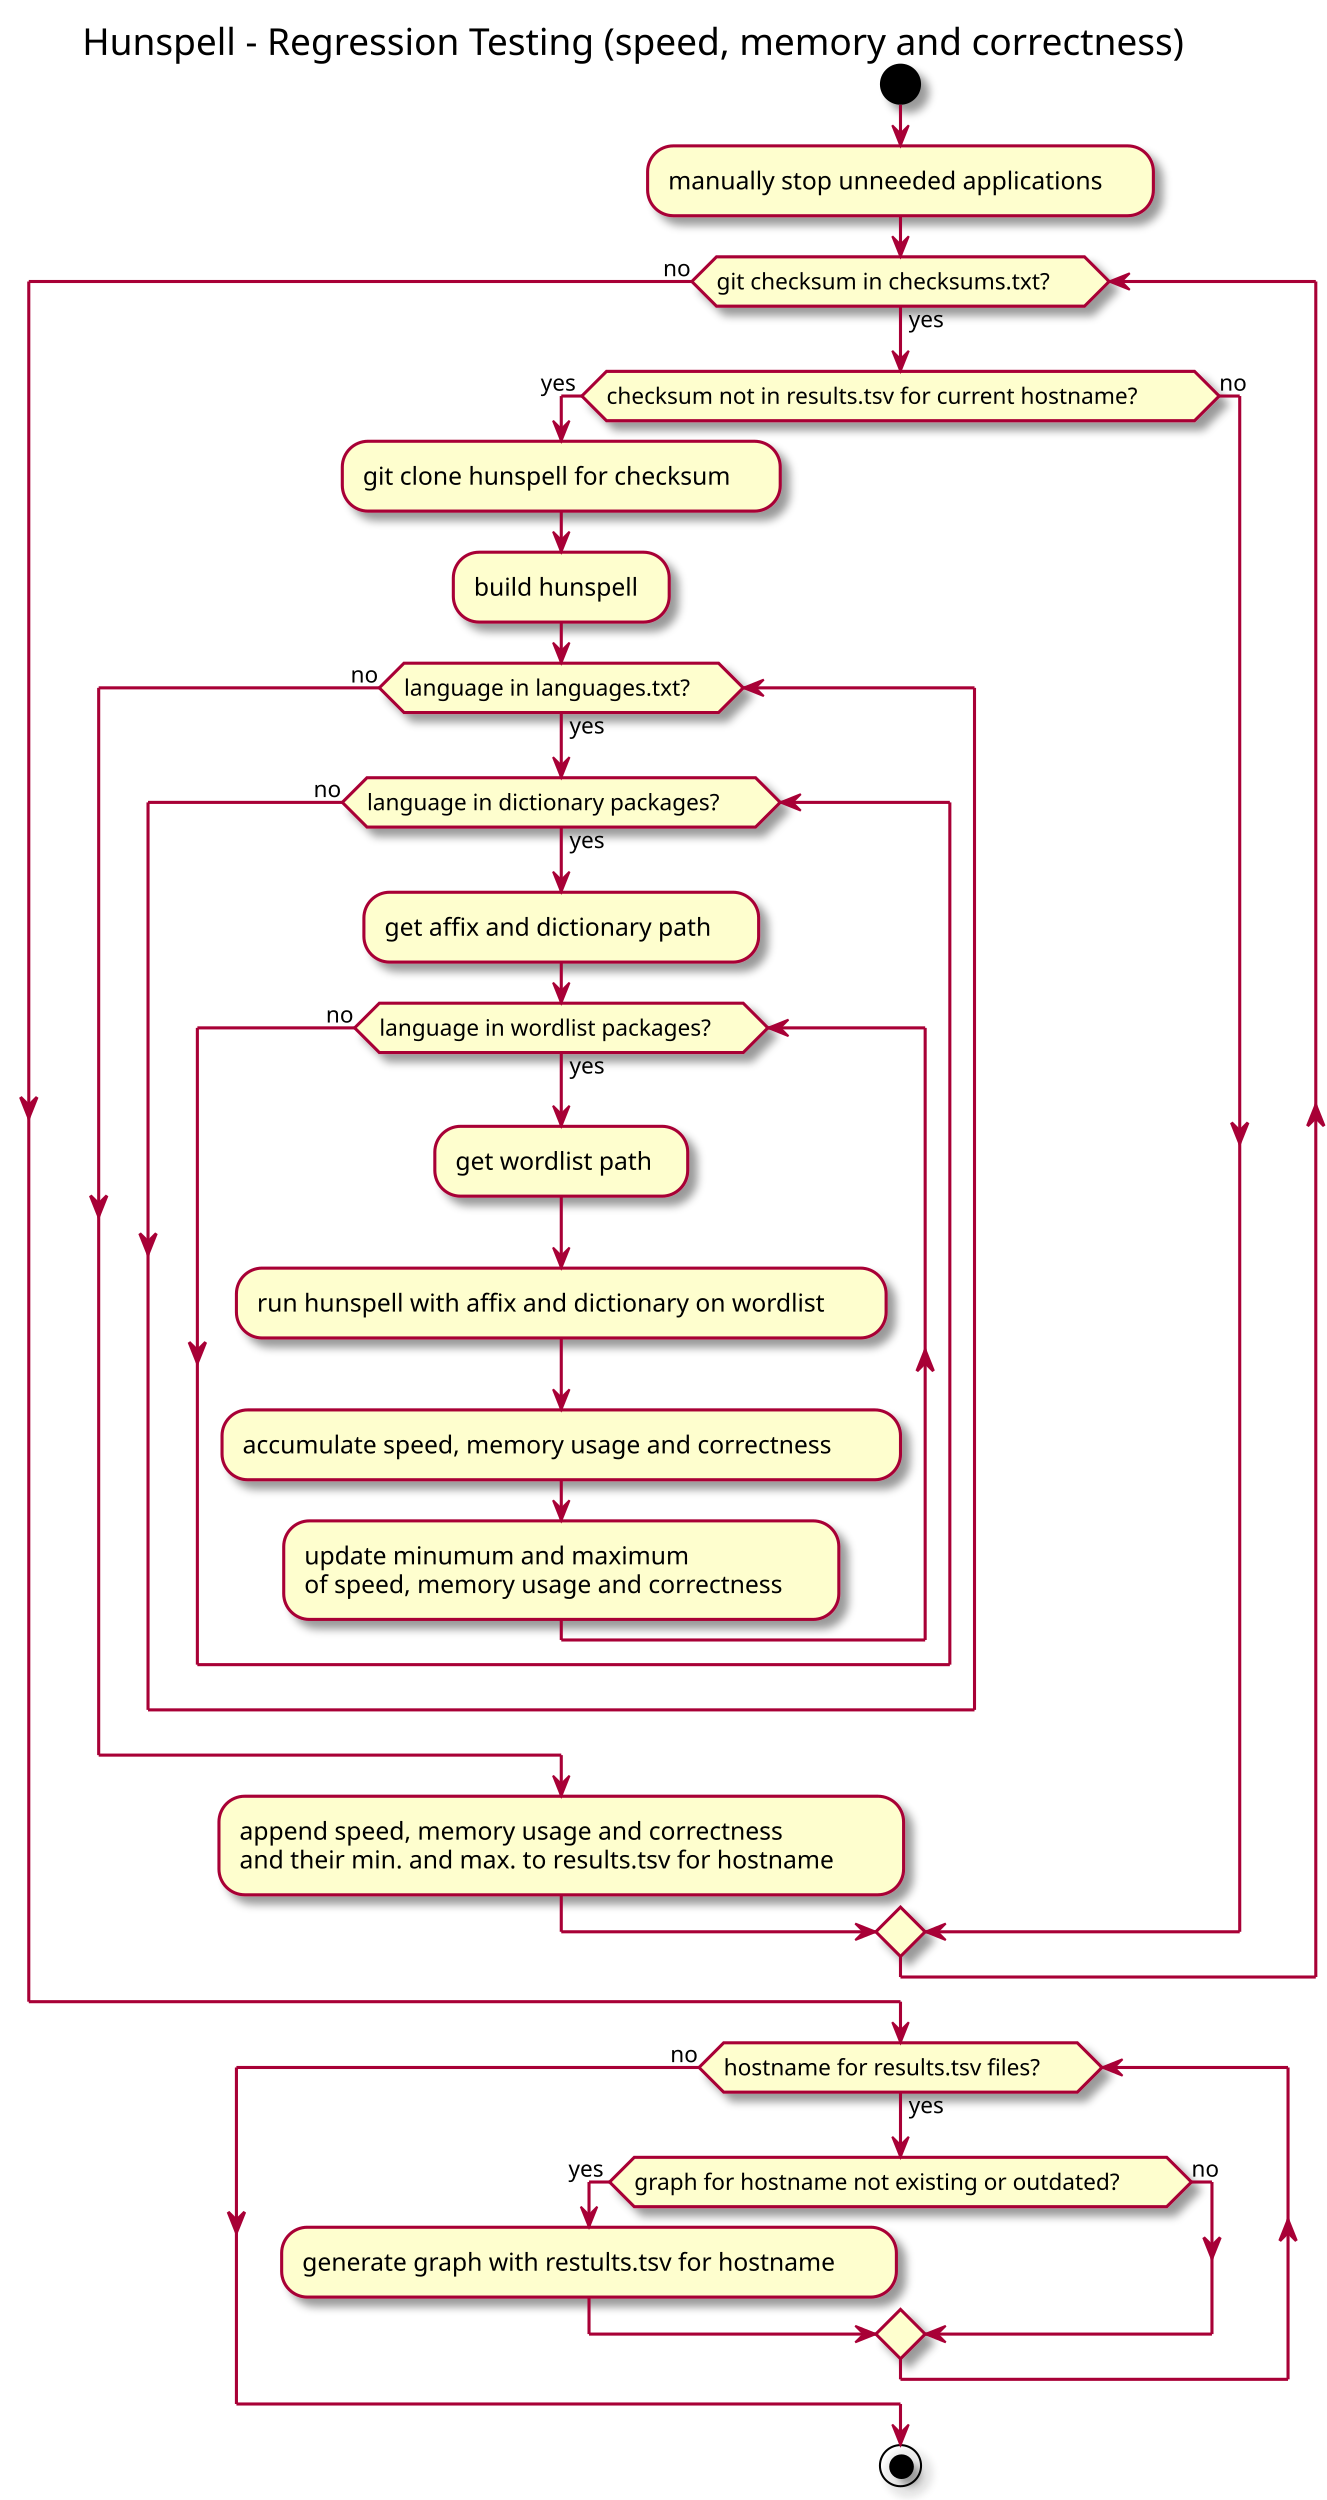
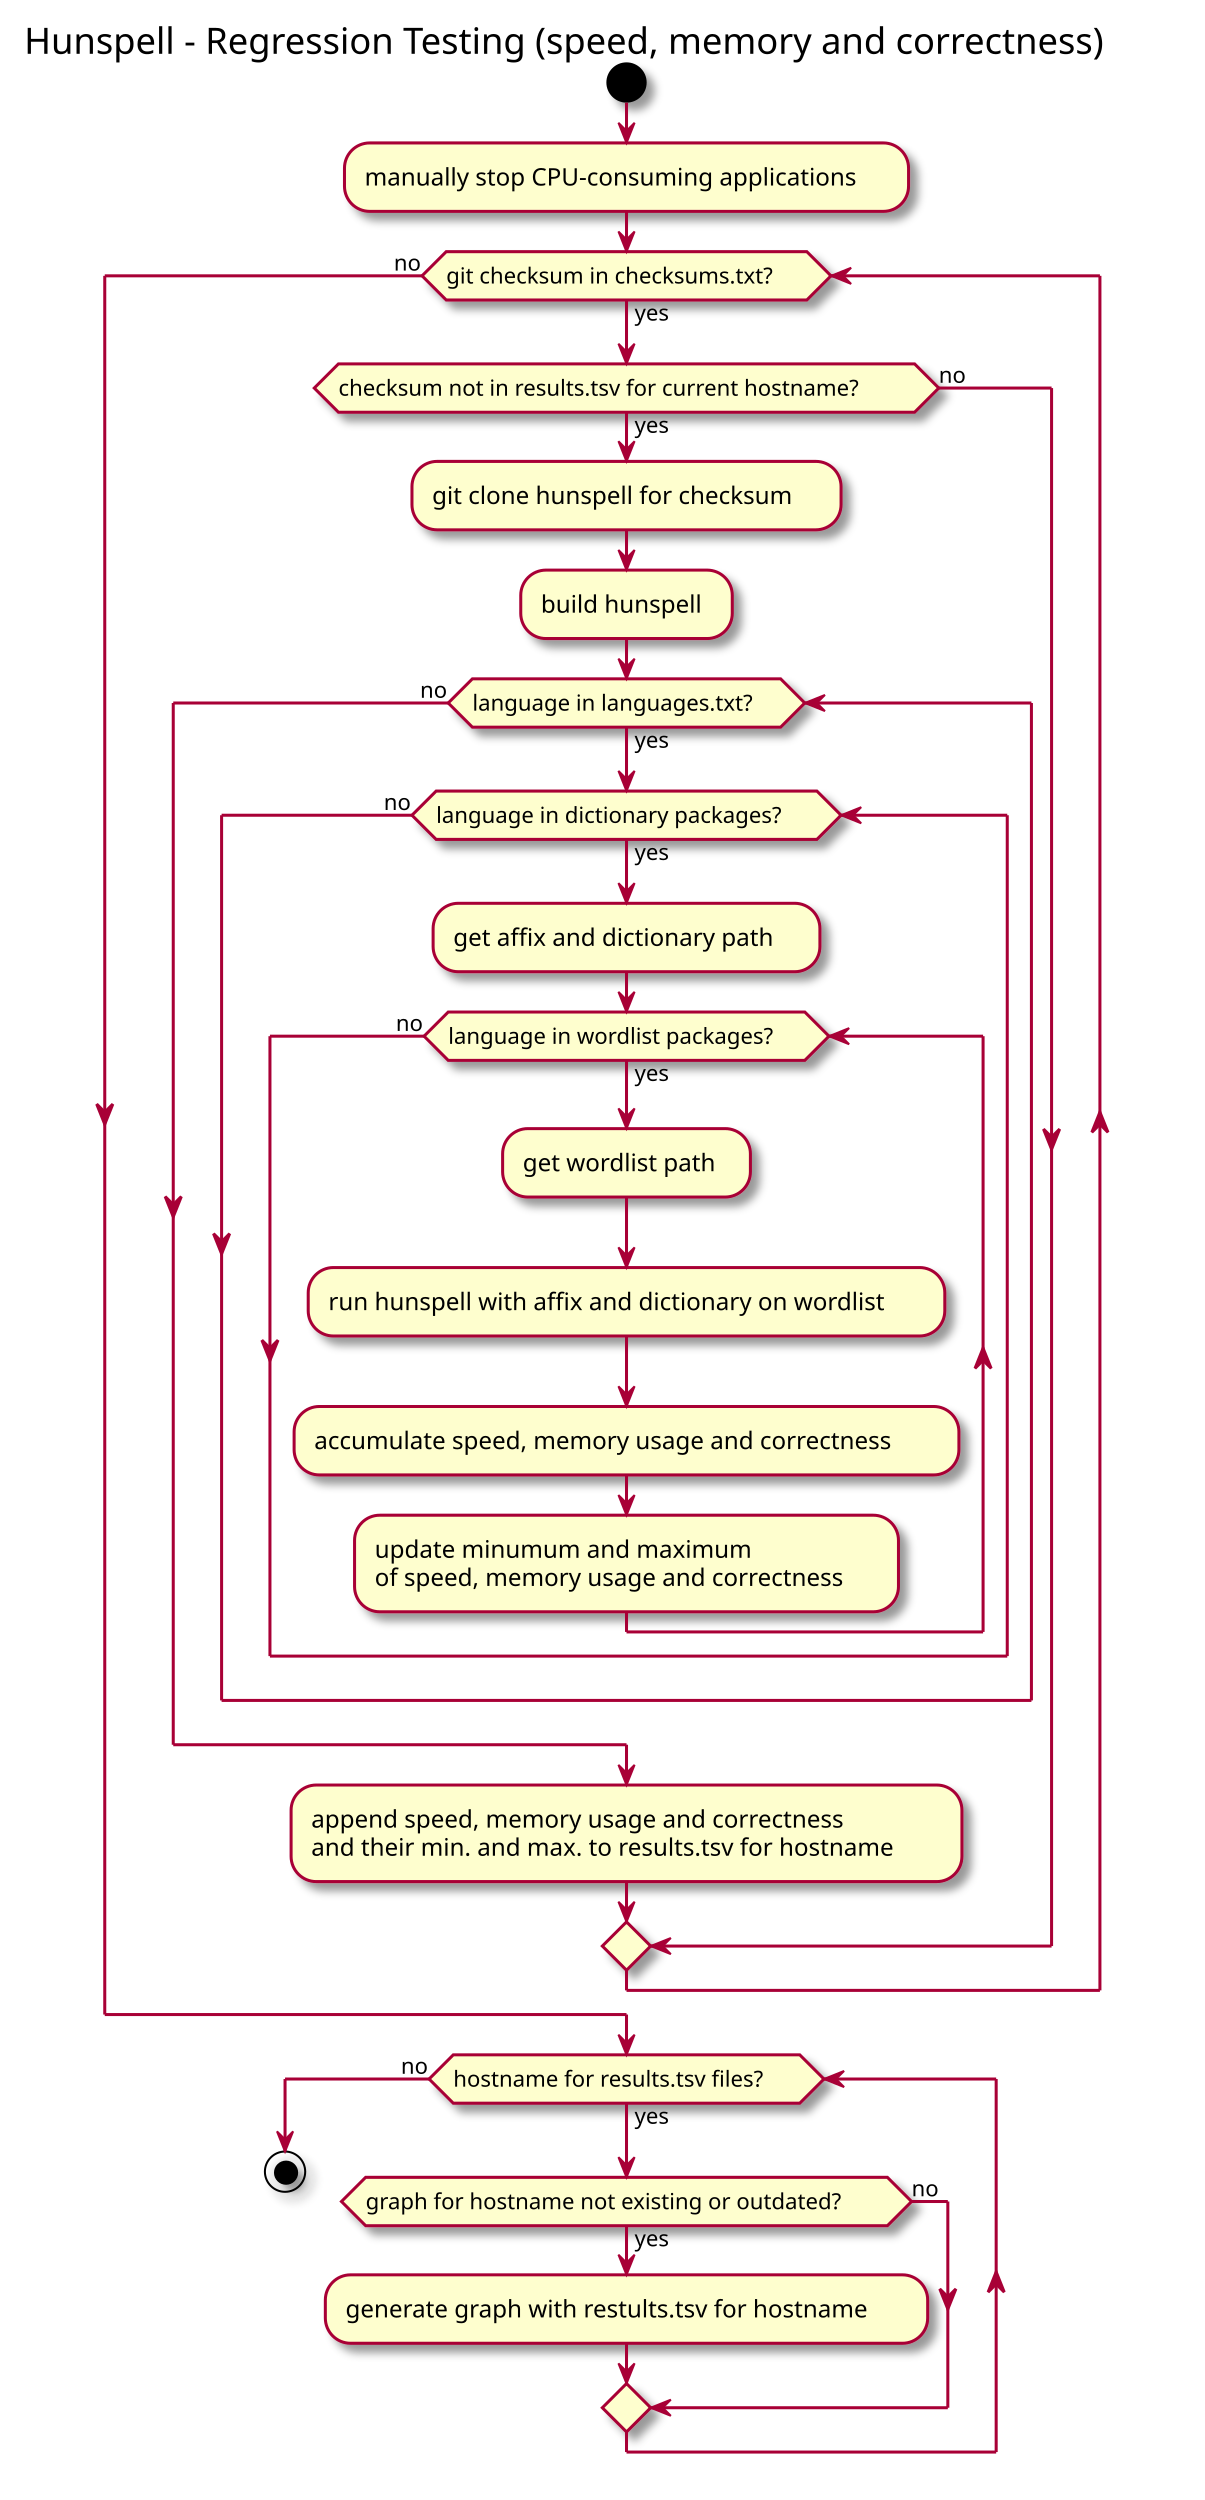
- <svg xmlns="http://www.w3.org/2000/svg" height="1216px" style="width:645px;height:1216px;" version="1.1" viewBox="0 0 645 1216" width="645px">
+ <svg xmlns="http://www.w3.org/2000/svg" contentScriptType="application/ecmascript" contentStyleType="text/css" height="1241px" preserveAspectRatio="none" style="width:598px;height:1241px;" version="1.1" viewBox="0 0 598 1241" width="598px" zoomAndPan="magnify">
  <defs>
-     <linearGradient id="gr0" x1="0%" x2="100%" y1="50%" y2="50%">
+     <linearGradient id="gslpiegt6kmgr0" x1="0%" x2="100%" y1="50%" y2="50%">
      <stop offset="0%" stop-color="#FFFFFF" />
      <stop offset="100%" stop-color="#FFFFFF" />
    </linearGradient>
-     <filter height="300%" id="f1" width="300%" x="-1" y="-1">
+     <filter height="300%" id="fslpiegt6kmgr" width="300%" x="-1" y="-1">
      <feGaussianBlur result="blurOut" stdDeviation="2.0" />
      <feColorMatrix in="blurOut" result="blurOut2" type="matrix" values="0 0 0 0 0 0 0 0 0 0 0 0 0 0 0 0 0 0 .4 0" />
      <feOffset dx="4.0" dy="4.0" in="blurOut2" result="blurOut3" />
      <feBlend in="SourceGraphic" in2="blurOut3" mode="normal" />
    </filter>
  </defs>
  <g>
-     <rect fill="url(#gr0)" height="1216" style="stroke: none; stroke-width: 1.0;" width="645" x="0" y="0" />
-     <text fill="#000000" font-family="sans-serif" font-size="18" lengthAdjust="spacingAndGlyphs" textLength="574" x="40" y="26.708">Hunspell - Regression Testing (speed, memory and correctness)</text>
-     <ellipse cx="438" cy="40.953" fill="#000000" filter="url(#f1)" rx="10" ry="10" style="stroke: none; stroke-width: 1.0;" />
-     <rect fill="#FEFECE" filter="url(#f1)" height="33.969" rx="12.5" ry="12.5" style="stroke: #A80036; stroke-width: 1.5;" width="246" x="315" y="70.953" />
-     <text fill="#000000" font-family="sans-serif" font-size="12" lengthAdjust="spacingAndGlyphs" textLength="226" x="325" y="92.092">manually stop unneeded applications</text>
-     <polygon fill="#FEFECE" filter="url(#f1)" points="295,180.632,581,180.632,593,192.632,581,204.632,295,204.632,283,192.632,295,180.632" style="stroke: #A80036; stroke-width: 1.5;" />
-     <text fill="#000000" font-family="sans-serif" font-size="11" lengthAdjust="spacingAndGlyphs" textLength="286" x="295" y="196.44">checksum not in results.tsv for current hostname?</text>
-     <text fill="#000000" font-family="sans-serif" font-size="11" lengthAdjust="spacingAndGlyphs" textLength="20" x="263" y="190.038">yes</text>
-     <text fill="#000000" font-family="sans-serif" font-size="11" lengthAdjust="spacingAndGlyphs" textLength="14" x="593" y="190.038">no</text>
-     <rect fill="#FEFECE" filter="url(#f1)" height="33.969" rx="12.5" ry="12.5" style="stroke: #A80036; stroke-width: 1.5;" width="213" x="166.5" y="214.632" />
-     <text fill="#000000" font-family="sans-serif" font-size="12" lengthAdjust="spacingAndGlyphs" textLength="193" x="176.5" y="235.771">git clone hunspell for checksum</text>
-     <rect fill="#FEFECE" filter="url(#f1)" height="33.969" rx="12.5" ry="12.5" style="stroke: #A80036; stroke-width: 1.5;" width="105" x="220.5" y="268.601" />
-     <text fill="#000000" font-family="sans-serif" font-size="12" lengthAdjust="spacingAndGlyphs" textLength="85" x="230.5" y="289.74">build hunspell</text>
-     <rect fill="#FEFECE" filter="url(#f1)" height="33.969" rx="12.5" ry="12.5" style="stroke: #A80036; stroke-width: 1.5;" width="192" x="177" y="433.991" />
-     <text fill="#000000" font-family="sans-serif" font-size="12" lengthAdjust="spacingAndGlyphs" textLength="172" x="187" y="455.129">get affix and dictionary path</text>
-     <rect fill="#FEFECE" filter="url(#f1)" height="33.969" rx="12.5" ry="12.5" style="stroke: #A80036; stroke-width: 1.5;" width="123" x="211.5" y="547.842" />
-     <text fill="#000000" font-family="sans-serif" font-size="12" lengthAdjust="spacingAndGlyphs" textLength="103" x="221.5" y="568.981">get wordlist path</text>
-     <rect fill="#FEFECE" filter="url(#f1)" height="33.969" rx="12.5" ry="12.5" style="stroke: #A80036; stroke-width: 1.5;" width="316" x="115" y="616.811" />
-     <text fill="#000000" font-family="sans-serif" font-size="12" lengthAdjust="spacingAndGlyphs" textLength="296" x="125" y="637.949">run hunspell with affix and dictionary on wordlist</text>
-     <rect fill="#FEFECE" filter="url(#f1)" height="33.969" rx="12.5" ry="12.5" style="stroke: #A80036; stroke-width: 1.5;" width="330" x="108" y="685.779" />
-     <text fill="#000000" font-family="sans-serif" font-size="12" lengthAdjust="spacingAndGlyphs" textLength="310" x="118" y="706.918">accumulate speed, memory usage and correctness</text>
-     <rect fill="#FEFECE" filter="url(#f1)" height="47.938" rx="12.5" ry="12.5" style="stroke: #A80036; stroke-width: 1.5;" width="270" x="138" y="739.748" />
-     <text fill="#000000" font-family="sans-serif" font-size="12" lengthAdjust="spacingAndGlyphs" textLength="202" x="148" y="760.887">update minumum and maximum</text>
-     <text fill="#000000" font-family="sans-serif" font-size="12" lengthAdjust="spacingAndGlyphs" textLength="250" x="148" y="774.856">of speed, memory usage and correctness</text>
-     <polygon fill="#FEFECE" filter="url(#f1)" points="184.5,487.959,361.5,487.959,373.5,499.959,361.5,511.959,184.5,511.959,172.5,499.959,184.5,487.959" style="stroke: #A80036; stroke-width: 1.5;" />
-     <text fill="#000000" font-family="sans-serif" font-size="11" lengthAdjust="spacingAndGlyphs" textLength="20" x="277" y="522.17">yes</text>
-     <text fill="#000000" font-family="sans-serif" font-size="11" lengthAdjust="spacingAndGlyphs" textLength="177" x="184.5" y="503.768">language in wordlist packages?</text>
-     <text fill="#000000" font-family="sans-serif" font-size="11" lengthAdjust="spacingAndGlyphs" textLength="14" x="158.5" y="497.365">no</text>
-     <polygon fill="#FEFECE" filter="url(#f1)" points="178.5,378.28,367.5,378.28,379.5,390.28,367.5,402.28,178.5,402.28,166.5,390.28,178.5,378.28" style="stroke: #A80036; stroke-width: 1.5;" />
-     <text fill="#000000" font-family="sans-serif" font-size="11" lengthAdjust="spacingAndGlyphs" textLength="20" x="277" y="412.491">yes</text>
-     <text fill="#000000" font-family="sans-serif" font-size="11" lengthAdjust="spacingAndGlyphs" textLength="189" x="178.5" y="394.088">language in dictionary packages?</text>
-     <text fill="#000000" font-family="sans-serif" font-size="11" lengthAdjust="spacingAndGlyphs" textLength="14" x="152.5" y="387.686">no</text>
-     <polygon fill="#FEFECE" filter="url(#f1)" points="196.5,322.57,349.5,322.57,361.5,334.57,349.5,346.57,196.5,346.57,184.5,334.57,196.5,322.57" style="stroke: #A80036; stroke-width: 1.5;" />
-     <text fill="#000000" font-family="sans-serif" font-size="11" lengthAdjust="spacingAndGlyphs" textLength="20" x="277" y="356.78">yes</text>
-     <text fill="#000000" font-family="sans-serif" font-size="11" lengthAdjust="spacingAndGlyphs" textLength="153" x="196.5" y="338.378">language in languages.txt?</text>
-     <text fill="#000000" font-family="sans-serif" font-size="11" lengthAdjust="spacingAndGlyphs" textLength="14" x="170.5" y="331.976">no</text>
-     <rect fill="#FEFECE" filter="url(#f1)" height="47.938" rx="12.5" ry="12.5" style="stroke: #A80036; stroke-width: 1.5;" width="333" x="106.5" y="873.686" />
-     <text fill="#000000" font-family="sans-serif" font-size="12" lengthAdjust="spacingAndGlyphs" textLength="285" x="116.5" y="894.824">append speed, memory usage and correctness</text>
-     <text fill="#000000" font-family="sans-serif" font-size="12" lengthAdjust="spacingAndGlyphs" textLength="313" x="116.5" y="908.793">and their min. and max. to results.tsv for hostname</text>
-     <polygon fill="#FEFECE" filter="url(#f1)" points="438,927.623,450,939.623,438,951.623,426,939.623,438,927.623" style="stroke: #A80036; stroke-width: 1.5;" />
-     <polygon fill="#FEFECE" filter="url(#f1)" points="348.5,124.922,527.5,124.922,539.5,136.922,527.5,148.922,348.5,148.922,336.5,136.922,348.5,124.922" style="stroke: #A80036; stroke-width: 1.5;" />
-     <text fill="#000000" font-family="sans-serif" font-size="11" lengthAdjust="spacingAndGlyphs" textLength="20" x="442" y="159.132">yes</text>
-     <text fill="#000000" font-family="sans-serif" font-size="11" lengthAdjust="spacingAndGlyphs" textLength="179" x="348.5" y="140.73">git checksum in checksums.txt?</text>
-     <text fill="#000000" font-family="sans-serif" font-size="11" lengthAdjust="spacingAndGlyphs" textLength="14" x="322.5" y="134.328">no</text>
-     <polygon fill="#FEFECE" filter="url(#f1)" points="308.5,1049.333,567.5,1049.333,579.5,1061.333,567.5,1073.333,308.5,1073.333,296.5,1061.333,308.5,1049.333" style="stroke: #A80036; stroke-width: 1.5;" />
-     <text fill="#000000" font-family="sans-serif" font-size="11" lengthAdjust="spacingAndGlyphs" textLength="259" x="308.5" y="1065.142">graph for hostname not existing or outdated?</text>
-     <text fill="#000000" font-family="sans-serif" font-size="11" lengthAdjust="spacingAndGlyphs" textLength="20" x="276.5" y="1058.739">yes</text>
-     <text fill="#000000" font-family="sans-serif" font-size="11" lengthAdjust="spacingAndGlyphs" textLength="14" x="579.5" y="1058.739">no</text>
-     <rect fill="#FEFECE" filter="url(#f1)" height="33.969" rx="12.5" ry="12.5" style="stroke: #A80036; stroke-width: 1.5;" width="299" x="137" y="1083.333" />
-     <text fill="#000000" font-family="sans-serif" font-size="12" lengthAdjust="spacingAndGlyphs" textLength="279" x="147" y="1104.472">generate graph with restults.tsv for hostname</text>
-     <polygon fill="#FEFECE" filter="url(#f1)" points="438,1123.302,450,1135.302,438,1147.302,426,1135.302,438,1123.302" style="stroke: #A80036; stroke-width: 1.5;" />
-     <polygon fill="#FEFECE" filter="url(#f1)" points="352,993.623,524,993.623,536,1005.623,524,1017.623,352,1017.623,340,1005.623,352,993.623" style="stroke: #A80036; stroke-width: 1.5;" />
-     <text fill="#000000" font-family="sans-serif" font-size="11" lengthAdjust="spacingAndGlyphs" textLength="20" x="442" y="1027.833">yes</text>
-     <text fill="#000000" font-family="sans-serif" font-size="11" lengthAdjust="spacingAndGlyphs" textLength="172" x="352" y="1009.431">hostname for results.tsv files?</text>
-     <text fill="#000000" font-family="sans-serif" font-size="11" lengthAdjust="spacingAndGlyphs" textLength="14" x="326" y="1003.029">no</text>
-     <ellipse cx="438" cy="1199.302" fill="none" filter="url(#f1)" rx="10" ry="10" style="stroke: #000000; stroke-width: 1.0;" />
-     <ellipse cx="438.5" cy="1199.802" fill="#000000" filter="url(#f1)" rx="6" ry="6" style="stroke: none; stroke-width: 1.0;" />
-     <line style="stroke: #A80036; stroke-width: 1.5;" x1="438" x2="438" y1="50.953" y2="70.953" />
-     <polygon fill="#A80036" points="434,60.953,438,70.953,442,60.953,438,64.953" style="stroke: #A80036; stroke-width: 1.0;" />
-     <line style="stroke: #A80036; stroke-width: 1.5;" x1="273" x2="273" y1="248.601" y2="268.601" />
-     <polygon fill="#A80036" points="269,258.601,273,268.601,277,258.601,273,262.601" style="stroke: #A80036; stroke-width: 1.0;" />
-     <line style="stroke: #A80036; stroke-width: 1.5;" x1="273" x2="273" y1="581.811" y2="616.811" />
-     <polygon fill="#A80036" points="269,606.811,273,616.811,277,606.811,273,610.811" style="stroke: #A80036; stroke-width: 1.0;" />
-     <line style="stroke: #A80036; stroke-width: 1.5;" x1="273" x2="273" y1="650.779" y2="685.779" />
-     <polygon fill="#A80036" points="269,675.779,273,685.779,277,675.779,273,679.779" style="stroke: #A80036; stroke-width: 1.0;" />
-     <line style="stroke: #A80036; stroke-width: 1.5;" x1="273" x2="273" y1="719.748" y2="739.748" />
-     <polygon fill="#A80036" points="269,729.748,273,739.748,277,729.748,273,733.748" style="stroke: #A80036; stroke-width: 1.0;" />
-     <line style="stroke: #A80036; stroke-width: 1.5;" x1="273" x2="273" y1="511.959" y2="547.842" />
-     <polygon fill="#A80036" points="269,537.842,273,547.842,277,537.842,273,541.842" style="stroke: #A80036; stroke-width: 1.0;" />
-     <line style="stroke: #A80036; stroke-width: 1.5;" x1="273" x2="273" y1="787.686" y2="797.686" />
-     <line style="stroke: #A80036; stroke-width: 1.5;" x1="273" x2="450" y1="797.686" y2="797.686" />
-     <polygon fill="#A80036" points="446,666.861,450,656.861,454,666.861,450,662.861" style="stroke: #A80036; stroke-width: 1.5;" />
-     <line style="stroke: #A80036; stroke-width: 1.5;" x1="450" x2="450" y1="499.959" y2="797.686" />
-     <line style="stroke: #A80036; stroke-width: 1.5;" x1="450" x2="373.5" y1="499.959" y2="499.959" />
-     <polygon fill="#A80036" points="383.5,495.959,373.5,499.959,383.5,503.959,379.5,499.959" style="stroke: #A80036; stroke-width: 1.0;" />
-     <line style="stroke: #A80036; stroke-width: 1.5;" x1="172.5" x2="96" y1="499.959" y2="499.959" />
-     <polygon fill="#A80036" points="92,652.861,96,662.861,100,652.861,96,656.861" style="stroke: #A80036; stroke-width: 1.5;" />
-     <line style="stroke: #A80036; stroke-width: 1.5;" x1="96" x2="96" y1="499.959" y2="809.686" />
-     <line style="stroke: #A80036; stroke-width: 1.5;" x1="96" x2="462" y1="809.686" y2="809.686" />
-     <line style="stroke: #A80036; stroke-width: 1.5;" x1="462" x2="462" y1="390.28" y2="809.686" />
-     <line style="stroke: #A80036; stroke-width: 1.5;" x1="462" x2="379.5" y1="390.28" y2="390.28" />
-     <polygon fill="#A80036" points="389.5,386.28,379.5,390.28,389.5,394.28,385.5,390.28" style="stroke: #A80036; stroke-width: 1.0;" />
-     <line style="stroke: #A80036; stroke-width: 1.5;" x1="273" x2="273" y1="467.959" y2="487.959" />
-     <polygon fill="#A80036" points="269,477.959,273,487.959,277,477.959,273,481.959" style="stroke: #A80036; stroke-width: 1.0;" />
-     <line style="stroke: #A80036; stroke-width: 1.5;" x1="273" x2="273" y1="402.28" y2="433.991" />
-     <polygon fill="#A80036" points="269,423.991,273,433.991,277,423.991,273,427.991" style="stroke: #A80036; stroke-width: 1.0;" />
-     <line style="stroke: #A80036; stroke-width: 1.5;" x1="166.5" x2="72" y1="390.28" y2="390.28" />
-     <polygon fill="#A80036" points="68,599.975,72,609.975,76,599.975,72,603.975" style="stroke: #A80036; stroke-width: 1.5;" />
-     <line style="stroke: #A80036; stroke-width: 1.5;" x1="72" x2="72" y1="390.28" y2="831.686" />
-     <line style="stroke: #A80036; stroke-width: 1.5;" x1="72" x2="474" y1="831.686" y2="831.686" />
-     <line style="stroke: #A80036; stroke-width: 1.5;" x1="474" x2="474" y1="334.57" y2="831.686" />
-     <line style="stroke: #A80036; stroke-width: 1.5;" x1="474" x2="361.5" y1="334.57" y2="334.57" />
-     <polygon fill="#A80036" points="371.5,330.57,361.5,334.57,371.5,338.57,367.5,334.57" style="stroke: #A80036; stroke-width: 1.0;" />
-     <line style="stroke: #A80036; stroke-width: 1.5;" x1="273" x2="273" y1="346.57" y2="378.28" />
-     <polygon fill="#A80036" points="269,368.28,273,378.28,277,368.28,273,372.28" style="stroke: #A80036; stroke-width: 1.0;" />
-     <line style="stroke: #A80036; stroke-width: 1.5;" x1="184.5" x2="48" y1="334.57" y2="334.57" />
-     <polygon fill="#A80036" points="44,581.572,48,591.572,52,581.572,48,585.572" style="stroke: #A80036; stroke-width: 1.5;" />
-     <line style="stroke: #A80036; stroke-width: 1.5;" x1="48" x2="48" y1="334.57" y2="853.686" />
-     <line style="stroke: #A80036; stroke-width: 1.5;" x1="48" x2="273" y1="853.686" y2="853.686" />
-     <line style="stroke: #A80036; stroke-width: 1.5;" x1="273" x2="273" y1="853.686" y2="873.686" />
-     <polygon fill="#A80036" points="269,863.686,273,873.686,277,863.686,273,867.686" style="stroke: #A80036; stroke-width: 1.0;" />
-     <line style="stroke: #A80036; stroke-width: 1.5;" x1="273" x2="273" y1="302.57" y2="322.57" />
-     <polygon fill="#A80036" points="269,312.57,273,322.57,277,312.57,273,316.57" style="stroke: #A80036; stroke-width: 1.0;" />
-     <line style="stroke: #A80036; stroke-width: 1.5;" x1="283" x2="273" y1="192.632" y2="192.632" />
-     <line style="stroke: #A80036; stroke-width: 1.5;" x1="273" x2="273" y1="192.632" y2="214.632" />
-     <polygon fill="#A80036" points="269,204.632,273,214.632,277,204.632,273,208.632" style="stroke: #A80036; stroke-width: 1.0;" />
-     <line style="stroke: #A80036; stroke-width: 1.5;" x1="593" x2="603" y1="192.632" y2="192.632" />
-     <polygon fill="#A80036" points="599,546.072,603,556.072,607,546.072,603,550.072" style="stroke: #A80036; stroke-width: 1.5;" />
-     <line style="stroke: #A80036; stroke-width: 1.5;" x1="603" x2="603" y1="192.632" y2="939.623" />
-     <line style="stroke: #A80036; stroke-width: 1.5;" x1="603" x2="450" y1="939.623" y2="939.623" />
-     <polygon fill="#A80036" points="460,935.623,450,939.623,460,943.623,456,939.623" style="stroke: #A80036; stroke-width: 1.0;" />
-     <line style="stroke: #A80036; stroke-width: 1.5;" x1="273" x2="273" y1="921.623" y2="939.623" />
-     <line style="stroke: #A80036; stroke-width: 1.5;" x1="273" x2="426" y1="939.623" y2="939.623" />
-     <polygon fill="#A80036" points="416,935.623,426,939.623,416,943.623,420,939.623" style="stroke: #A80036; stroke-width: 1.0;" />
-     <line style="stroke: #A80036; stroke-width: 1.5;" x1="438" x2="438" y1="148.922" y2="180.632" />
-     <polygon fill="#A80036" points="434,170.632,438,180.632,442,170.632,438,174.632" style="stroke: #A80036; stroke-width: 1.0;" />
-     <line style="stroke: #A80036; stroke-width: 1.5;" x1="438" x2="438" y1="951.623" y2="961.623" />
-     <line style="stroke: #A80036; stroke-width: 1.5;" x1="438" x2="640" y1="961.623" y2="961.623" />
-     <polygon fill="#A80036" points="636,547.67,640,537.67,644,547.67,640,543.67" style="stroke: #A80036; stroke-width: 1.5;" />
-     <line style="stroke: #A80036; stroke-width: 1.5;" x1="640" x2="640" y1="136.922" y2="961.623" />
-     <line style="stroke: #A80036; stroke-width: 1.5;" x1="640" x2="539.5" y1="136.922" y2="136.922" />
-     <polygon fill="#A80036" points="549.5,132.922,539.5,136.922,549.5,140.922,545.5,136.922" style="stroke: #A80036; stroke-width: 1.0;" />
-     <line style="stroke: #A80036; stroke-width: 1.5;" x1="336.5" x2="14" y1="136.922" y2="136.922" />
-     <polygon fill="#A80036" points="10,533.67,14,543.67,18,533.67,14,537.67" style="stroke: #A80036; stroke-width: 1.5;" />
-     <line style="stroke: #A80036; stroke-width: 1.5;" x1="14" x2="14" y1="136.922" y2="973.623" />
-     <line style="stroke: #A80036; stroke-width: 1.5;" x1="14" x2="438" y1="973.623" y2="973.623" />
-     <line style="stroke: #A80036; stroke-width: 1.5;" x1="438" x2="438" y1="973.623" y2="993.623" />
-     <polygon fill="#A80036" points="434,983.623,438,993.623,442,983.623,438,987.623" style="stroke: #A80036; stroke-width: 1.0;" />
-     <line style="stroke: #A80036; stroke-width: 1.5;" x1="438" x2="438" y1="104.922" y2="124.922" />
-     <polygon fill="#A80036" points="434,114.922,438,124.922,442,114.922,438,118.922" style="stroke: #A80036; stroke-width: 1.0;" />
-     <line style="stroke: #A80036; stroke-width: 1.5;" x1="296.5" x2="286.5" y1="1061.333" y2="1061.333" />
-     <line style="stroke: #A80036; stroke-width: 1.5;" x1="286.5" x2="286.5" y1="1061.333" y2="1083.333" />
-     <polygon fill="#A80036" points="282.5,1073.333,286.5,1083.333,290.5,1073.333,286.5,1077.333" style="stroke: #A80036; stroke-width: 1.0;" />
-     <line style="stroke: #A80036; stroke-width: 1.5;" x1="579.5" x2="589.5" y1="1061.333" y2="1061.333" />
-     <polygon fill="#A80036" points="585.5,1088.318,589.5,1098.318,593.5,1088.318,589.5,1092.318" style="stroke: #A80036; stroke-width: 1.5;" />
-     <line style="stroke: #A80036; stroke-width: 1.5;" x1="589.5" x2="589.5" y1="1061.333" y2="1135.302" />
-     <line style="stroke: #A80036; stroke-width: 1.5;" x1="589.5" x2="450" y1="1135.302" y2="1135.302" />
-     <polygon fill="#A80036" points="460,1131.302,450,1135.302,460,1139.302,456,1135.302" style="stroke: #A80036; stroke-width: 1.0;" />
-     <line style="stroke: #A80036; stroke-width: 1.5;" x1="286.5" x2="286.5" y1="1117.302" y2="1135.302" />
-     <line style="stroke: #A80036; stroke-width: 1.5;" x1="286.5" x2="426" y1="1135.302" y2="1135.302" />
-     <polygon fill="#A80036" points="416,1131.302,426,1135.302,416,1139.302,420,1135.302" style="stroke: #A80036; stroke-width: 1.0;" />
-     <line style="stroke: #A80036; stroke-width: 1.5;" x1="438" x2="438" y1="1017.623" y2="1049.333" />
-     <polygon fill="#A80036" points="434,1039.333,438,1049.333,442,1039.333,438,1043.333" style="stroke: #A80036; stroke-width: 1.0;" />
-     <line style="stroke: #A80036; stroke-width: 1.5;" x1="438" x2="438" y1="1147.302" y2="1157.302" />
-     <line style="stroke: #A80036; stroke-width: 1.5;" x1="438" x2="626.5" y1="1157.302" y2="1157.302" />
-     <polygon fill="#A80036" points="622.5,1089.916,626.5,1079.916,630.5,1089.916,626.5,1085.916" style="stroke: #A80036; stroke-width: 1.5;" />
-     <line style="stroke: #A80036; stroke-width: 1.5;" x1="626.5" x2="626.5" y1="1005.623" y2="1157.302" />
-     <line style="stroke: #A80036; stroke-width: 1.5;" x1="626.5" x2="536" y1="1005.623" y2="1005.623" />
-     <polygon fill="#A80036" points="546,1001.623,536,1005.623,546,1009.623,542,1005.623" style="stroke: #A80036; stroke-width: 1.0;" />
-     <line style="stroke: #A80036; stroke-width: 1.5;" x1="340" x2="115" y1="1005.623" y2="1005.623" />
-     <polygon fill="#A80036" points="111,1075.916,115,1085.916,119,1075.916,115,1079.916" style="stroke: #A80036; stroke-width: 1.5;" />
-     <line style="stroke: #A80036; stroke-width: 1.5;" x1="115" x2="115" y1="1005.623" y2="1169.302" />
-     <line style="stroke: #A80036; stroke-width: 1.5;" x1="115" x2="438" y1="1169.302" y2="1169.302" />
-     <line style="stroke: #A80036; stroke-width: 1.5;" x1="438" x2="438" y1="1169.302" y2="1189.302" />
-     <polygon fill="#A80036" points="434,1179.302,438,1189.302,442,1179.302,438,1183.302" style="stroke: #A80036; stroke-width: 1.0;" />
+     <rect fill="url(#gslpiegt6kmgr0)" height="1241" style="stroke: none; stroke-width: 1.0;" width="598" x="0" y="0" />
+     <text fill="#000000" font-family="sans-serif" font-size="18" lengthAdjust="spacingAndGlyphs" textLength="574" x="12" y="26.708">Hunspell - Regression Testing (speed, memory and correctness)</text>
+     <ellipse cx="311" cy="40.953" fill="#000000" filter="url(#fslpiegt6kmgr)" rx="10" ry="10" style="stroke: none; stroke-width: 1.0;" />
+     <rect fill="#FEFECE" filter="url(#fslpiegt6kmgr)" height="33.969" rx="12.5" ry="12.5" style="stroke: #A80036; stroke-width: 1.5;" width="280" x="171" y="70.953" />
+     <text fill="#000000" font-family="sans-serif" font-size="12" lengthAdjust="spacingAndGlyphs" textLength="260" x="181" y="92.092">manually stop CPU-consuming applications</text>
+     <rect fill="#FEFECE" filter="url(#fslpiegt6kmgr)" height="33.969" rx="12.5" ry="12.5" style="stroke: #A80036; stroke-width: 1.5;" width="213" x="204.5" y="229.035" />
+     <text fill="#000000" font-family="sans-serif" font-size="12" lengthAdjust="spacingAndGlyphs" textLength="193" x="214.5" y="250.173">git clone hunspell for checksum</text>
+     <rect fill="#FEFECE" filter="url(#fslpiegt6kmgr)" height="33.969" rx="12.5" ry="12.5" style="stroke: #A80036; stroke-width: 1.5;" width="105" x="258.5" y="283.003" />
+     <text fill="#000000" font-family="sans-serif" font-size="12" lengthAdjust="spacingAndGlyphs" textLength="85" x="268.5" y="304.142">build hunspell</text>
+     <rect fill="#FEFECE" filter="url(#fslpiegt6kmgr)" height="33.969" rx="12.5" ry="12.5" style="stroke: #A80036; stroke-width: 1.5;" width="192" x="215" y="448.393" />
+     <text fill="#000000" font-family="sans-serif" font-size="12" lengthAdjust="spacingAndGlyphs" textLength="172" x="225" y="469.532">get affix and dictionary path</text>
+     <rect fill="#FEFECE" filter="url(#fslpiegt6kmgr)" height="33.969" rx="12.5" ry="12.5" style="stroke: #A80036; stroke-width: 1.5;" width="123" x="249.5" y="560.244" />
+     <text fill="#000000" font-family="sans-serif" font-size="12" lengthAdjust="spacingAndGlyphs" textLength="103" x="259.5" y="581.383">get wordlist path</text>
+     <rect fill="#FEFECE" filter="url(#fslpiegt6kmgr)" height="33.969" rx="12.5" ry="12.5" style="stroke: #A80036; stroke-width: 1.5;" width="316" x="153" y="629.213" />
+     <text fill="#000000" font-family="sans-serif" font-size="12" lengthAdjust="spacingAndGlyphs" textLength="296" x="163" y="650.352">run hunspell with affix and dictionary on wordlist</text>
+     <rect fill="#FEFECE" filter="url(#fslpiegt6kmgr)" height="33.969" rx="12.5" ry="12.5" style="stroke: #A80036; stroke-width: 1.5;" width="330" x="146" y="698.182" />
+     <text fill="#000000" font-family="sans-serif" font-size="12" lengthAdjust="spacingAndGlyphs" textLength="310" x="156" y="719.32">accumulate speed, memory usage and correctness</text>
+     <rect fill="#FEFECE" filter="url(#fslpiegt6kmgr)" height="47.938" rx="12.5" ry="12.5" style="stroke: #A80036; stroke-width: 1.5;" width="270" x="176" y="752.15" />
+     <text fill="#000000" font-family="sans-serif" font-size="12" lengthAdjust="spacingAndGlyphs" textLength="202" x="186" y="773.289">update minumum and maximum</text>
+     <text fill="#000000" font-family="sans-serif" font-size="12" lengthAdjust="spacingAndGlyphs" textLength="250" x="186" y="787.258">of speed, memory usage and correctness</text>
+     <polygon fill="#FEFECE" filter="url(#fslpiegt6kmgr)" points="222.5,502.362,399.5,502.362,411.5,514.362,399.5,526.362,222.5,526.362,210.5,514.362,222.5,502.362" style="stroke: #A80036; stroke-width: 1.5;" />
+     <text fill="#000000" font-family="sans-serif" font-size="11" lengthAdjust="spacingAndGlyphs" textLength="20" x="315" y="536.572">yes</text>
+     <text fill="#000000" font-family="sans-serif" font-size="11" lengthAdjust="spacingAndGlyphs" textLength="177" x="222.5" y="518.17">language in wordlist packages?</text>
+     <text fill="#000000" font-family="sans-serif" font-size="11" lengthAdjust="spacingAndGlyphs" textLength="14" x="196.5" y="511.768">no</text>
+     <polygon fill="#FEFECE" filter="url(#fslpiegt6kmgr)" points="216.5,392.683,405.5,392.683,417.5,404.683,405.5,416.683,216.5,416.683,204.5,404.683,216.5,392.683" style="stroke: #A80036; stroke-width: 1.5;" />
+     <text fill="#000000" font-family="sans-serif" font-size="11" lengthAdjust="spacingAndGlyphs" textLength="20" x="315" y="426.893">yes</text>
+     <text fill="#000000" font-family="sans-serif" font-size="11" lengthAdjust="spacingAndGlyphs" textLength="189" x="216.5" y="408.491">language in dictionary packages?</text>
+     <text fill="#000000" font-family="sans-serif" font-size="11" lengthAdjust="spacingAndGlyphs" textLength="14" x="190.5" y="402.088">no</text>
+     <polygon fill="#FEFECE" filter="url(#fslpiegt6kmgr)" points="234.5,336.972,387.5,336.972,399.5,348.972,387.5,360.972,234.5,360.972,222.5,348.972,234.5,336.972" style="stroke: #A80036; stroke-width: 1.5;" />
+     <text fill="#000000" font-family="sans-serif" font-size="11" lengthAdjust="spacingAndGlyphs" textLength="20" x="315" y="371.183">yes</text>
+     <text fill="#000000" font-family="sans-serif" font-size="11" lengthAdjust="spacingAndGlyphs" textLength="153" x="234.5" y="352.78">language in languages.txt?</text>
+     <text fill="#000000" font-family="sans-serif" font-size="11" lengthAdjust="spacingAndGlyphs" textLength="14" x="208.5" y="346.378">no</text>
+     <rect fill="#FEFECE" filter="url(#fslpiegt6kmgr)" height="47.938" rx="12.5" ry="12.5" style="stroke: #A80036; stroke-width: 1.5;" width="333" x="144.5" y="886.088" />
+     <text fill="#000000" font-family="sans-serif" font-size="12" lengthAdjust="spacingAndGlyphs" textLength="285" x="154.5" y="907.227">append speed, memory usage and correctness</text>
+     <text fill="#000000" font-family="sans-serif" font-size="12" lengthAdjust="spacingAndGlyphs" textLength="313" x="154.5" y="921.195">and their min. and max. to results.tsv for hostname</text>
+     <polygon fill="#FEFECE" filter="url(#fslpiegt6kmgr)" points="168,180.632,454,180.632,466,192.632,454,204.632,168,204.632,156,192.632,168,180.632" style="stroke: #A80036; stroke-width: 1.5;" />
+     <text fill="#000000" font-family="sans-serif" font-size="11" lengthAdjust="spacingAndGlyphs" textLength="20" x="315" y="214.843">yes</text>
+     <text fill="#000000" font-family="sans-serif" font-size="11" lengthAdjust="spacingAndGlyphs" textLength="286" x="168" y="196.44">checksum not in results.tsv for current hostname?</text>
+     <text fill="#000000" font-family="sans-serif" font-size="11" lengthAdjust="spacingAndGlyphs" textLength="14" x="466" y="190.038">no</text>
+     <polygon fill="#FEFECE" filter="url(#fslpiegt6kmgr)" points="311,954.025,323,966.025,311,978.025,299,966.025,311,954.025" style="stroke: #A80036; stroke-width: 1.5;" />
+     <polygon fill="#FEFECE" filter="url(#fslpiegt6kmgr)" points="221.5,124.922,400.5,124.922,412.5,136.922,400.5,148.922,221.5,148.922,209.5,136.922,221.5,124.922" style="stroke: #A80036; stroke-width: 1.5;" />
+     <text fill="#000000" font-family="sans-serif" font-size="11" lengthAdjust="spacingAndGlyphs" textLength="20" x="315" y="159.132">yes</text>
+     <text fill="#000000" font-family="sans-serif" font-size="11" lengthAdjust="spacingAndGlyphs" textLength="179" x="221.5" y="140.73">git checksum in checksums.txt?</text>
+     <text fill="#000000" font-family="sans-serif" font-size="11" lengthAdjust="spacingAndGlyphs" textLength="14" x="195.5" y="134.328">no</text>
+     <rect fill="#FEFECE" filter="url(#fslpiegt6kmgr)" height="33.969" rx="12.5" ry="12.5" style="stroke: #A80036; stroke-width: 1.5;" width="299" x="161.5" y="1129.232" />
+     <text fill="#000000" font-family="sans-serif" font-size="12" lengthAdjust="spacingAndGlyphs" textLength="279" x="171.5" y="1150.371">generate graph with restults.tsv for hostname</text>
+     <polygon fill="#FEFECE" filter="url(#fslpiegt6kmgr)" points="181.5,1080.83,440.5,1080.83,452.5,1092.83,440.5,1104.83,181.5,1104.83,169.5,1092.83,181.5,1080.83" style="stroke: #A80036; stroke-width: 1.5;" />
+     <text fill="#000000" font-family="sans-serif" font-size="11" lengthAdjust="spacingAndGlyphs" textLength="20" x="315" y="1115.041">yes</text>
+     <text fill="#000000" font-family="sans-serif" font-size="11" lengthAdjust="spacingAndGlyphs" textLength="259" x="181.5" y="1096.638">graph for hostname not existing or outdated?</text>
+     <text fill="#000000" font-family="sans-serif" font-size="11" lengthAdjust="spacingAndGlyphs" textLength="14" x="452.5" y="1090.236">no</text>
+     <polygon fill="#FEFECE" filter="url(#fslpiegt6kmgr)" points="311,1183.201,323,1195.201,311,1207.201,299,1195.201,311,1183.201" style="stroke: #A80036; stroke-width: 1.5;" />
+     <polygon fill="#FEFECE" filter="url(#fslpiegt6kmgr)" points="225,1020.025,397,1020.025,409,1032.025,397,1044.025,225,1044.025,213,1032.025,225,1020.025" style="stroke: #A80036; stroke-width: 1.5;" />
+     <text fill="#000000" font-family="sans-serif" font-size="11" lengthAdjust="spacingAndGlyphs" textLength="20" x="315" y="1054.236">yes</text>
+     <text fill="#000000" font-family="sans-serif" font-size="11" lengthAdjust="spacingAndGlyphs" textLength="172" x="225" y="1035.833">hostname for results.tsv files?</text>
+     <text fill="#000000" font-family="sans-serif" font-size="11" lengthAdjust="spacingAndGlyphs" textLength="14" x="199" y="1029.431">no</text>
+     <ellipse cx="141.5" cy="1078.025" fill="none" filter="url(#fslpiegt6kmgr)" rx="10" ry="10" style="stroke: #000000; stroke-width: 1.0;" />
+     <ellipse cx="142" cy="1078.525" fill="#000000" filter="url(#fslpiegt6kmgr)" rx="6" ry="6" style="stroke: none; stroke-width: 1.0;" />
+     <line style="stroke: #A80036; stroke-width: 1.5;" x1="311" x2="311" y1="50.953" y2="70.953" />
+     <polygon fill="#A80036" points="307,60.953,311,70.953,315,60.953,311,64.953" style="stroke: #A80036; stroke-width: 1.0;" />
+     <line style="stroke: #A80036; stroke-width: 1.5;" x1="311" x2="311" y1="263.003" y2="283.003" />
+     <polygon fill="#A80036" points="307,273.003,311,283.003,315,273.003,311,277.003" style="stroke: #A80036; stroke-width: 1.0;" />
+     <line style="stroke: #A80036; stroke-width: 1.5;" x1="311" x2="311" y1="594.213" y2="629.213" />
+     <polygon fill="#A80036" points="307,619.213,311,629.213,315,619.213,311,623.213" style="stroke: #A80036; stroke-width: 1.0;" />
+     <line style="stroke: #A80036; stroke-width: 1.5;" x1="311" x2="311" y1="663.182" y2="698.182" />
+     <polygon fill="#A80036" points="307,688.182,311,698.182,315,688.182,311,692.182" style="stroke: #A80036; stroke-width: 1.0;" />
+     <line style="stroke: #A80036; stroke-width: 1.5;" x1="311" x2="311" y1="732.15" y2="752.15" />
+     <polygon fill="#A80036" points="307,742.15,311,752.15,315,742.15,311,746.15" style="stroke: #A80036; stroke-width: 1.0;" />
+     <line style="stroke: #A80036; stroke-width: 1.5;" x1="311" x2="311" y1="526.362" y2="560.244" />
+     <polygon fill="#A80036" points="307,550.244,311,560.244,315,550.244,311,554.244" style="stroke: #A80036; stroke-width: 1.0;" />
+     <line style="stroke: #A80036; stroke-width: 1.5;" x1="311" x2="311" y1="800.088" y2="810.088" />
+     <line style="stroke: #A80036; stroke-width: 1.5;" x1="311" x2="488" y1="810.088" y2="810.088" />
+     <polygon fill="#A80036" points="484,679.264,488,669.264,492,679.264,488,675.264" style="stroke: #A80036; stroke-width: 1.5;" />
+     <line style="stroke: #A80036; stroke-width: 1.5;" x1="488" x2="488" y1="514.362" y2="810.088" />
+     <line style="stroke: #A80036; stroke-width: 1.5;" x1="488" x2="411.5" y1="514.362" y2="514.362" />
+     <polygon fill="#A80036" points="421.5,510.362,411.5,514.362,421.5,518.362,417.5,514.362" style="stroke: #A80036; stroke-width: 1.0;" />
+     <line style="stroke: #A80036; stroke-width: 1.5;" x1="210.5" x2="134" y1="514.362" y2="514.362" />
+     <polygon fill="#A80036" points="130,665.264,134,675.264,138,665.264,134,669.264" style="stroke: #A80036; stroke-width: 1.5;" />
+     <line style="stroke: #A80036; stroke-width: 1.5;" x1="134" x2="134" y1="514.362" y2="822.088" />
+     <line style="stroke: #A80036; stroke-width: 1.5;" x1="134" x2="500" y1="822.088" y2="822.088" />
+     <line style="stroke: #A80036; stroke-width: 1.5;" x1="500" x2="500" y1="404.683" y2="822.088" />
+     <line style="stroke: #A80036; stroke-width: 1.5;" x1="500" x2="417.5" y1="404.683" y2="404.683" />
+     <polygon fill="#A80036" points="427.5,400.683,417.5,404.683,427.5,408.683,423.5,404.683" style="stroke: #A80036; stroke-width: 1.0;" />
+     <line style="stroke: #A80036; stroke-width: 1.5;" x1="311" x2="311" y1="482.362" y2="502.362" />
+     <polygon fill="#A80036" points="307,492.362,311,502.362,315,492.362,311,496.362" style="stroke: #A80036; stroke-width: 1.0;" />
+     <line style="stroke: #A80036; stroke-width: 1.5;" x1="311" x2="311" y1="416.683" y2="448.393" />
+     <polygon fill="#A80036" points="307,438.393,311,448.393,315,438.393,311,442.393" style="stroke: #A80036; stroke-width: 1.0;" />
+     <line style="stroke: #A80036; stroke-width: 1.5;" x1="204.5" x2="110" y1="404.683" y2="404.683" />
+     <polygon fill="#A80036" points="106,612.377,110,622.377,114,612.377,110,616.377" style="stroke: #A80036; stroke-width: 1.5;" />
+     <line style="stroke: #A80036; stroke-width: 1.5;" x1="110" x2="110" y1="404.683" y2="844.088" />
+     <line style="stroke: #A80036; stroke-width: 1.5;" x1="110" x2="512" y1="844.088" y2="844.088" />
+     <line style="stroke: #A80036; stroke-width: 1.5;" x1="512" x2="512" y1="348.972" y2="844.088" />
+     <line style="stroke: #A80036; stroke-width: 1.5;" x1="512" x2="399.5" y1="348.972" y2="348.972" />
+     <polygon fill="#A80036" points="409.5,344.972,399.5,348.972,409.5,352.972,405.5,348.972" style="stroke: #A80036; stroke-width: 1.0;" />
+     <line style="stroke: #A80036; stroke-width: 1.5;" x1="311" x2="311" y1="360.972" y2="392.683" />
+     <polygon fill="#A80036" points="307,382.683,311,392.683,315,382.683,311,386.683" style="stroke: #A80036; stroke-width: 1.0;" />
+     <line style="stroke: #A80036; stroke-width: 1.5;" x1="222.5" x2="86" y1="348.972" y2="348.972" />
+     <polygon fill="#A80036" points="82,593.975,86,603.975,90,593.975,86,597.975" style="stroke: #A80036; stroke-width: 1.5;" />
+     <line style="stroke: #A80036; stroke-width: 1.5;" x1="86" x2="86" y1="348.972" y2="866.088" />
+     <line style="stroke: #A80036; stroke-width: 1.5;" x1="86" x2="311" y1="866.088" y2="866.088" />
+     <line style="stroke: #A80036; stroke-width: 1.5;" x1="311" x2="311" y1="866.088" y2="886.088" />
+     <polygon fill="#A80036" points="307,876.088,311,886.088,315,876.088,311,880.088" style="stroke: #A80036; stroke-width: 1.0;" />
+     <line style="stroke: #A80036; stroke-width: 1.5;" x1="311" x2="311" y1="316.972" y2="336.972" />
+     <polygon fill="#A80036" points="307,326.972,311,336.972,315,326.972,311,330.972" style="stroke: #A80036; stroke-width: 1.0;" />
+     <line style="stroke: #A80036; stroke-width: 1.5;" x1="311" x2="311" y1="204.632" y2="229.035" />
+     <polygon fill="#A80036" points="307,219.035,311,229.035,315,219.035,311,223.035" style="stroke: #A80036; stroke-width: 1.0;" />
+     <line style="stroke: #A80036; stroke-width: 1.5;" x1="466" x2="522" y1="192.632" y2="192.632" />
+     <polygon fill="#A80036" points="518,560.475,522,570.475,526,560.475,522,564.475" style="stroke: #A80036; stroke-width: 1.5;" />
+     <line style="stroke: #A80036; stroke-width: 1.5;" x1="522" x2="522" y1="192.632" y2="966.025" />
+     <line style="stroke: #A80036; stroke-width: 1.5;" x1="522" x2="323" y1="966.025" y2="966.025" />
+     <polygon fill="#A80036" points="333,962.025,323,966.025,333,970.025,329,966.025" style="stroke: #A80036; stroke-width: 1.0;" />
+     <line style="stroke: #A80036; stroke-width: 1.5;" x1="311" x2="311" y1="934.025" y2="954.025" />
+     <polygon fill="#A80036" points="307,944.025,311,954.025,315,944.025,311,948.025" style="stroke: #A80036; stroke-width: 1.0;" />
+     <line style="stroke: #A80036; stroke-width: 1.5;" x1="311" x2="311" y1="148.922" y2="180.632" />
+     <polygon fill="#A80036" points="307,170.632,311,180.632,315,170.632,311,174.632" style="stroke: #A80036; stroke-width: 1.0;" />
+     <line style="stroke: #A80036; stroke-width: 1.5;" x1="311" x2="311" y1="978.025" y2="988.025" />
+     <line style="stroke: #A80036; stroke-width: 1.5;" x1="311" x2="546" y1="988.025" y2="988.025" />
+     <polygon fill="#A80036" points="542,562.072,546,552.072,550,562.072,546,558.072" style="stroke: #A80036; stroke-width: 1.5;" />
+     <line style="stroke: #A80036; stroke-width: 1.5;" x1="546" x2="546" y1="136.922" y2="988.025" />
+     <line style="stroke: #A80036; stroke-width: 1.5;" x1="546" x2="412.5" y1="136.922" y2="136.922" />
+     <polygon fill="#A80036" points="422.5,132.922,412.5,136.922,422.5,140.922,418.5,136.922" style="stroke: #A80036; stroke-width: 1.0;" />
+     <line style="stroke: #A80036; stroke-width: 1.5;" x1="209.5" x2="52" y1="136.922" y2="136.922" />
+     <polygon fill="#A80036" points="48,548.072,52,558.072,56,548.072,52,552.072" style="stroke: #A80036; stroke-width: 1.5;" />
+     <line style="stroke: #A80036; stroke-width: 1.5;" x1="52" x2="52" y1="136.922" y2="1000.025" />
+     <line style="stroke: #A80036; stroke-width: 1.5;" x1="52" x2="311" y1="1000.025" y2="1000.025" />
+     <line style="stroke: #A80036; stroke-width: 1.5;" x1="311" x2="311" y1="1000.025" y2="1020.025" />
+     <polygon fill="#A80036" points="307,1010.025,311,1020.025,315,1010.025,311,1014.025" style="stroke: #A80036; stroke-width: 1.0;" />
+     <line style="stroke: #A80036; stroke-width: 1.5;" x1="311" x2="311" y1="104.922" y2="124.922" />
+     <polygon fill="#A80036" points="307,114.922,311,124.922,315,114.922,311,118.922" style="stroke: #A80036; stroke-width: 1.0;" />
+     <line style="stroke: #A80036; stroke-width: 1.5;" x1="311" x2="311" y1="1104.83" y2="1129.232" />
+     <polygon fill="#A80036" points="307,1119.232,311,1129.232,315,1119.232,311,1123.232" style="stroke: #A80036; stroke-width: 1.0;" />
+     <line style="stroke: #A80036; stroke-width: 1.5;" x1="452.5" x2="470.5" y1="1092.83" y2="1092.83" />
+     <polygon fill="#A80036" points="466.5,1136.217,470.5,1146.217,474.5,1136.217,470.5,1140.217" style="stroke: #A80036; stroke-width: 1.5;" />
+     <line style="stroke: #A80036; stroke-width: 1.5;" x1="470.5" x2="470.5" y1="1092.83" y2="1195.201" />
+     <line style="stroke: #A80036; stroke-width: 1.5;" x1="470.5" x2="323" y1="1195.201" y2="1195.201" />
+     <polygon fill="#A80036" points="333,1191.201,323,1195.201,333,1199.201,329,1195.201" style="stroke: #A80036; stroke-width: 1.0;" />
+     <line style="stroke: #A80036; stroke-width: 1.5;" x1="311" x2="311" y1="1163.201" y2="1183.201" />
+     <polygon fill="#A80036" points="307,1173.201,311,1183.201,315,1173.201,311,1177.201" style="stroke: #A80036; stroke-width: 1.0;" />
+     <line style="stroke: #A80036; stroke-width: 1.5;" x1="311" x2="311" y1="1044.025" y2="1080.83" />
+     <polygon fill="#A80036" points="307,1070.83,311,1080.83,315,1070.83,311,1074.83" style="stroke: #A80036; stroke-width: 1.0;" />
+     <line style="stroke: #A80036; stroke-width: 1.5;" x1="311" x2="311" y1="1207.201" y2="1217.201" />
+     <line style="stroke: #A80036; stroke-width: 1.5;" x1="311" x2="494.5" y1="1217.201" y2="1217.201" />
+     <polygon fill="#A80036" points="490.5,1137.814,494.5,1127.814,498.5,1137.814,494.5,1133.814" style="stroke: #A80036; stroke-width: 1.5;" />
+     <line style="stroke: #A80036; stroke-width: 1.5;" x1="494.5" x2="494.5" y1="1032.025" y2="1217.201" />
+     <line style="stroke: #A80036; stroke-width: 1.5;" x1="494.5" x2="409" y1="1032.025" y2="1032.025" />
+     <polygon fill="#A80036" points="419,1028.025,409,1032.025,419,1036.025,415,1032.025" style="stroke: #A80036; stroke-width: 1.0;" />
+     <line style="stroke: #A80036; stroke-width: 1.5;" x1="213" x2="141.5" y1="1032.025" y2="1032.025" />
+     <line style="stroke: #A80036; stroke-width: 1.5;" x1="141.5" x2="141.5" y1="1032.025" y2="1068.025" />
+     <polygon fill="#A80036" points="137.5,1058.025,141.5,1068.025,145.5,1058.025,141.5,1062.025" style="stroke: #A80036; stroke-width: 1.0;" />
  </g>
</svg>
